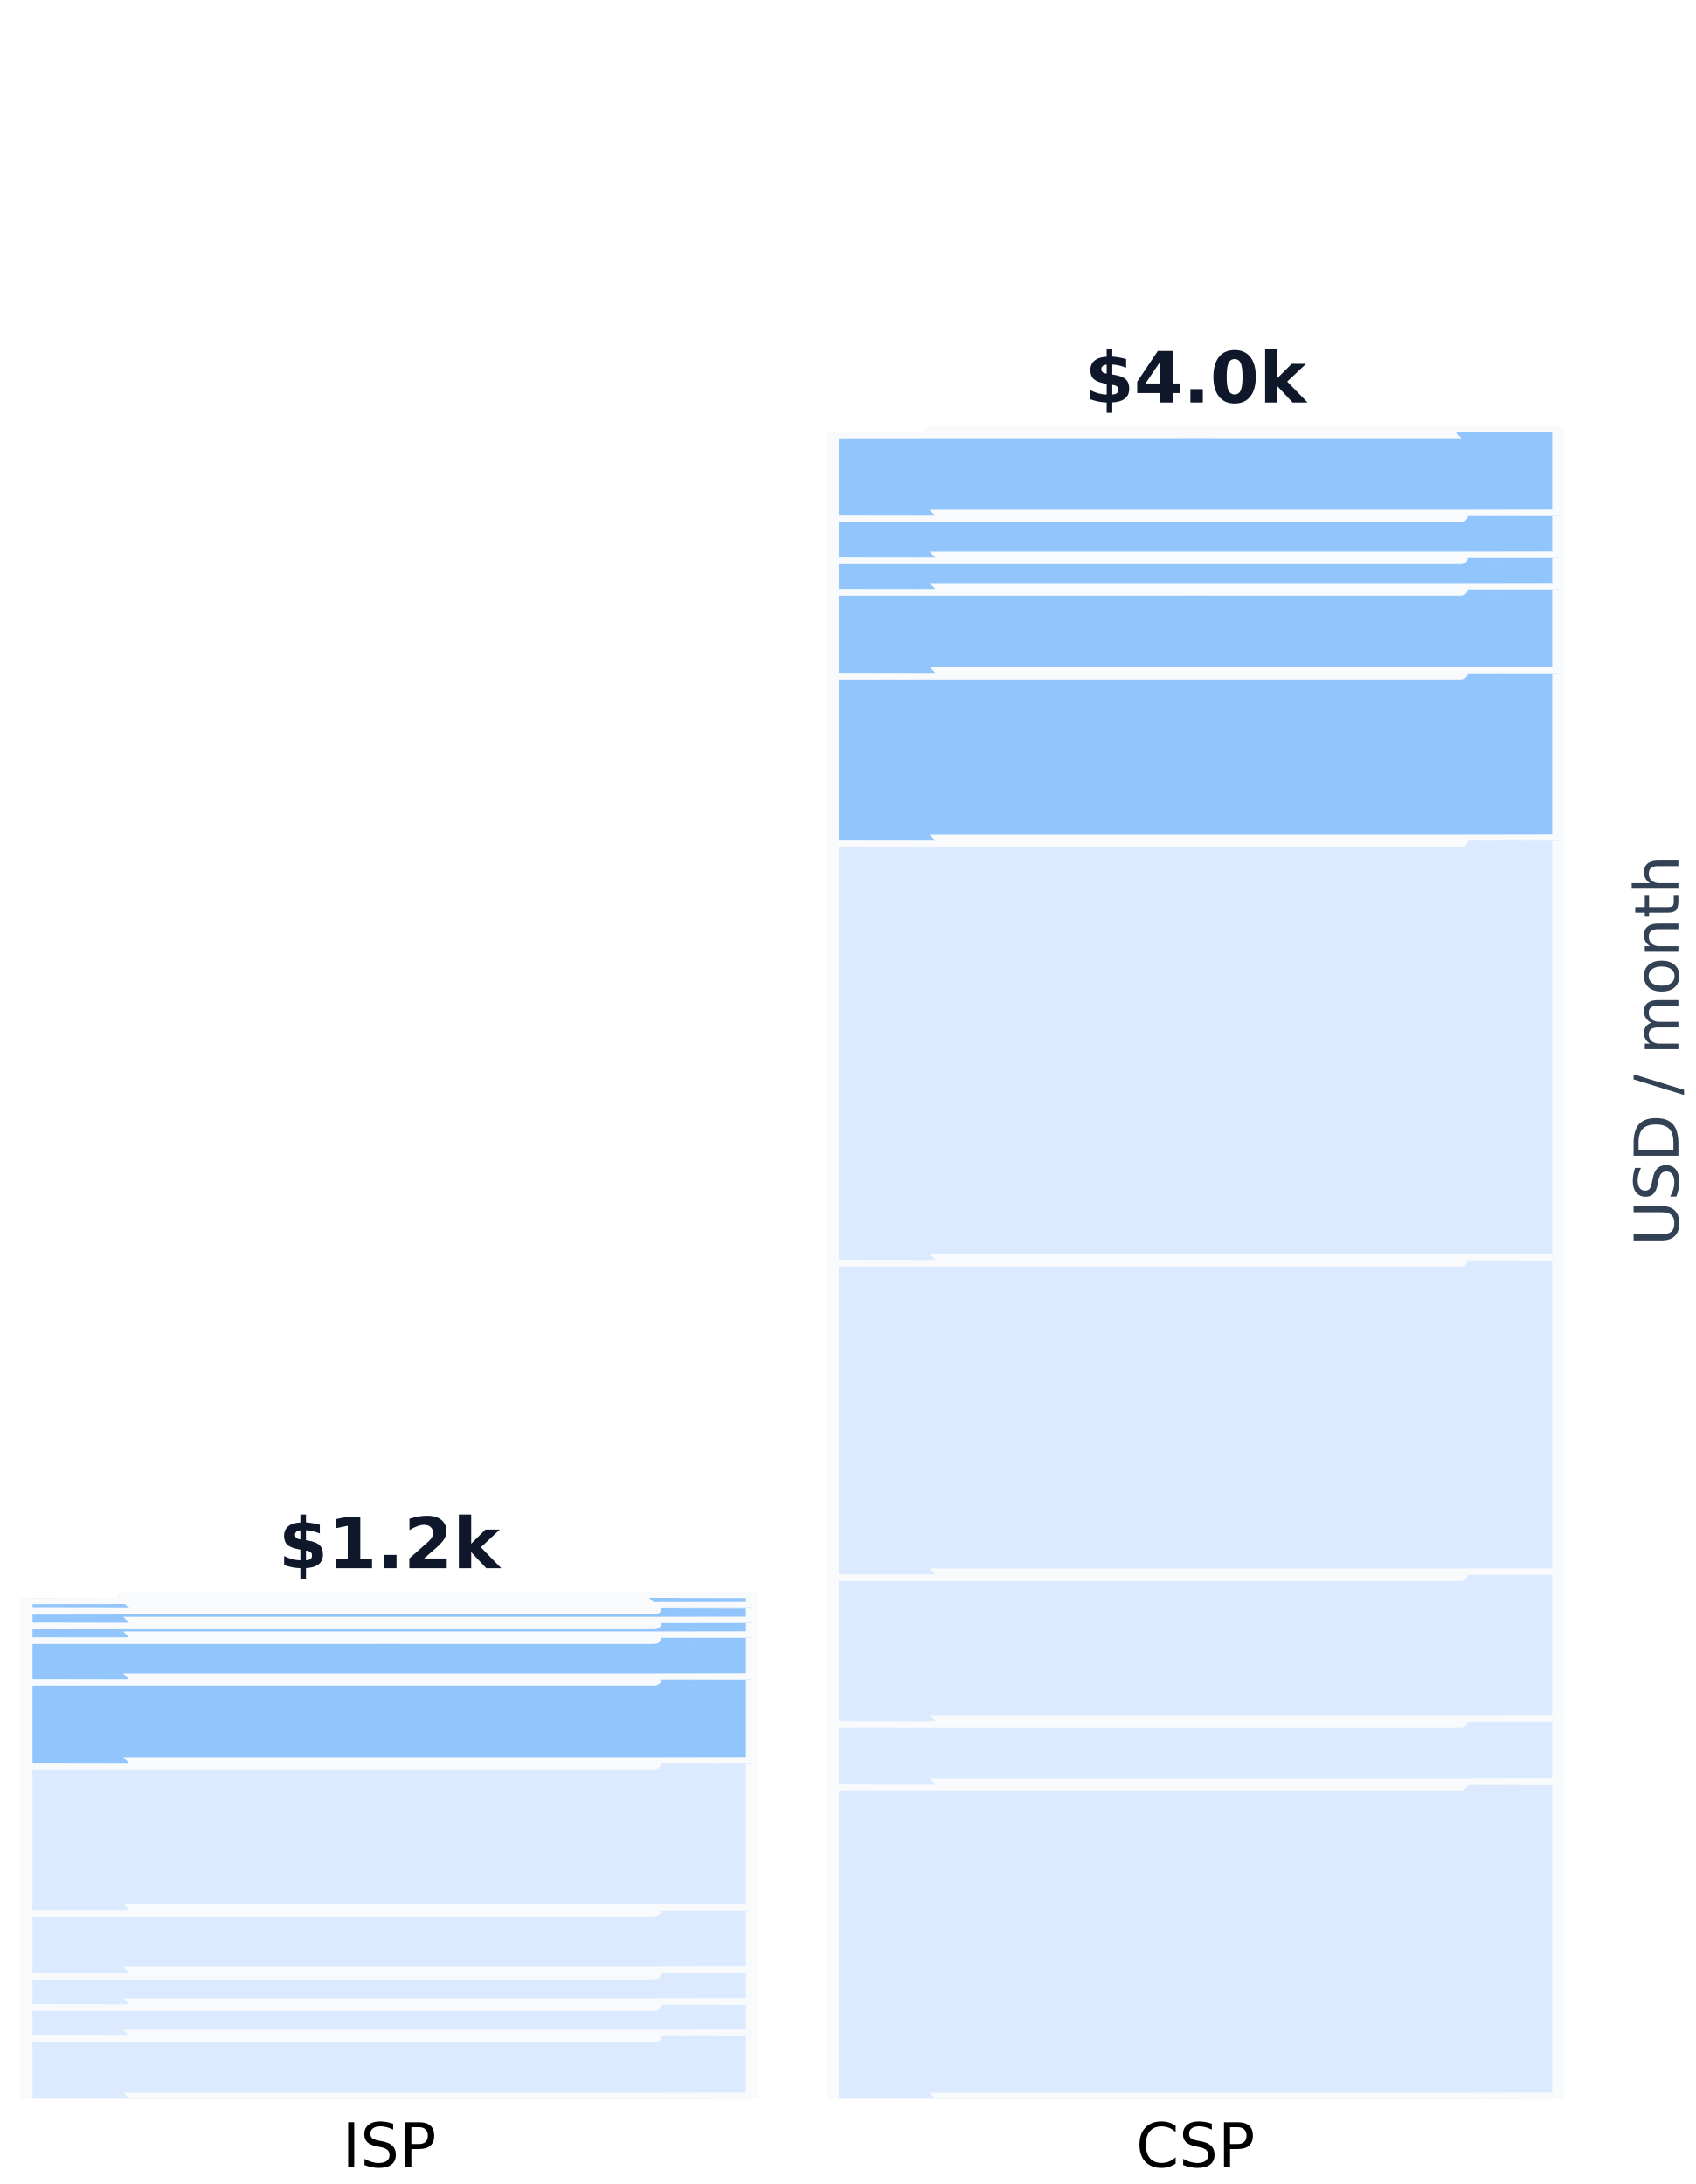
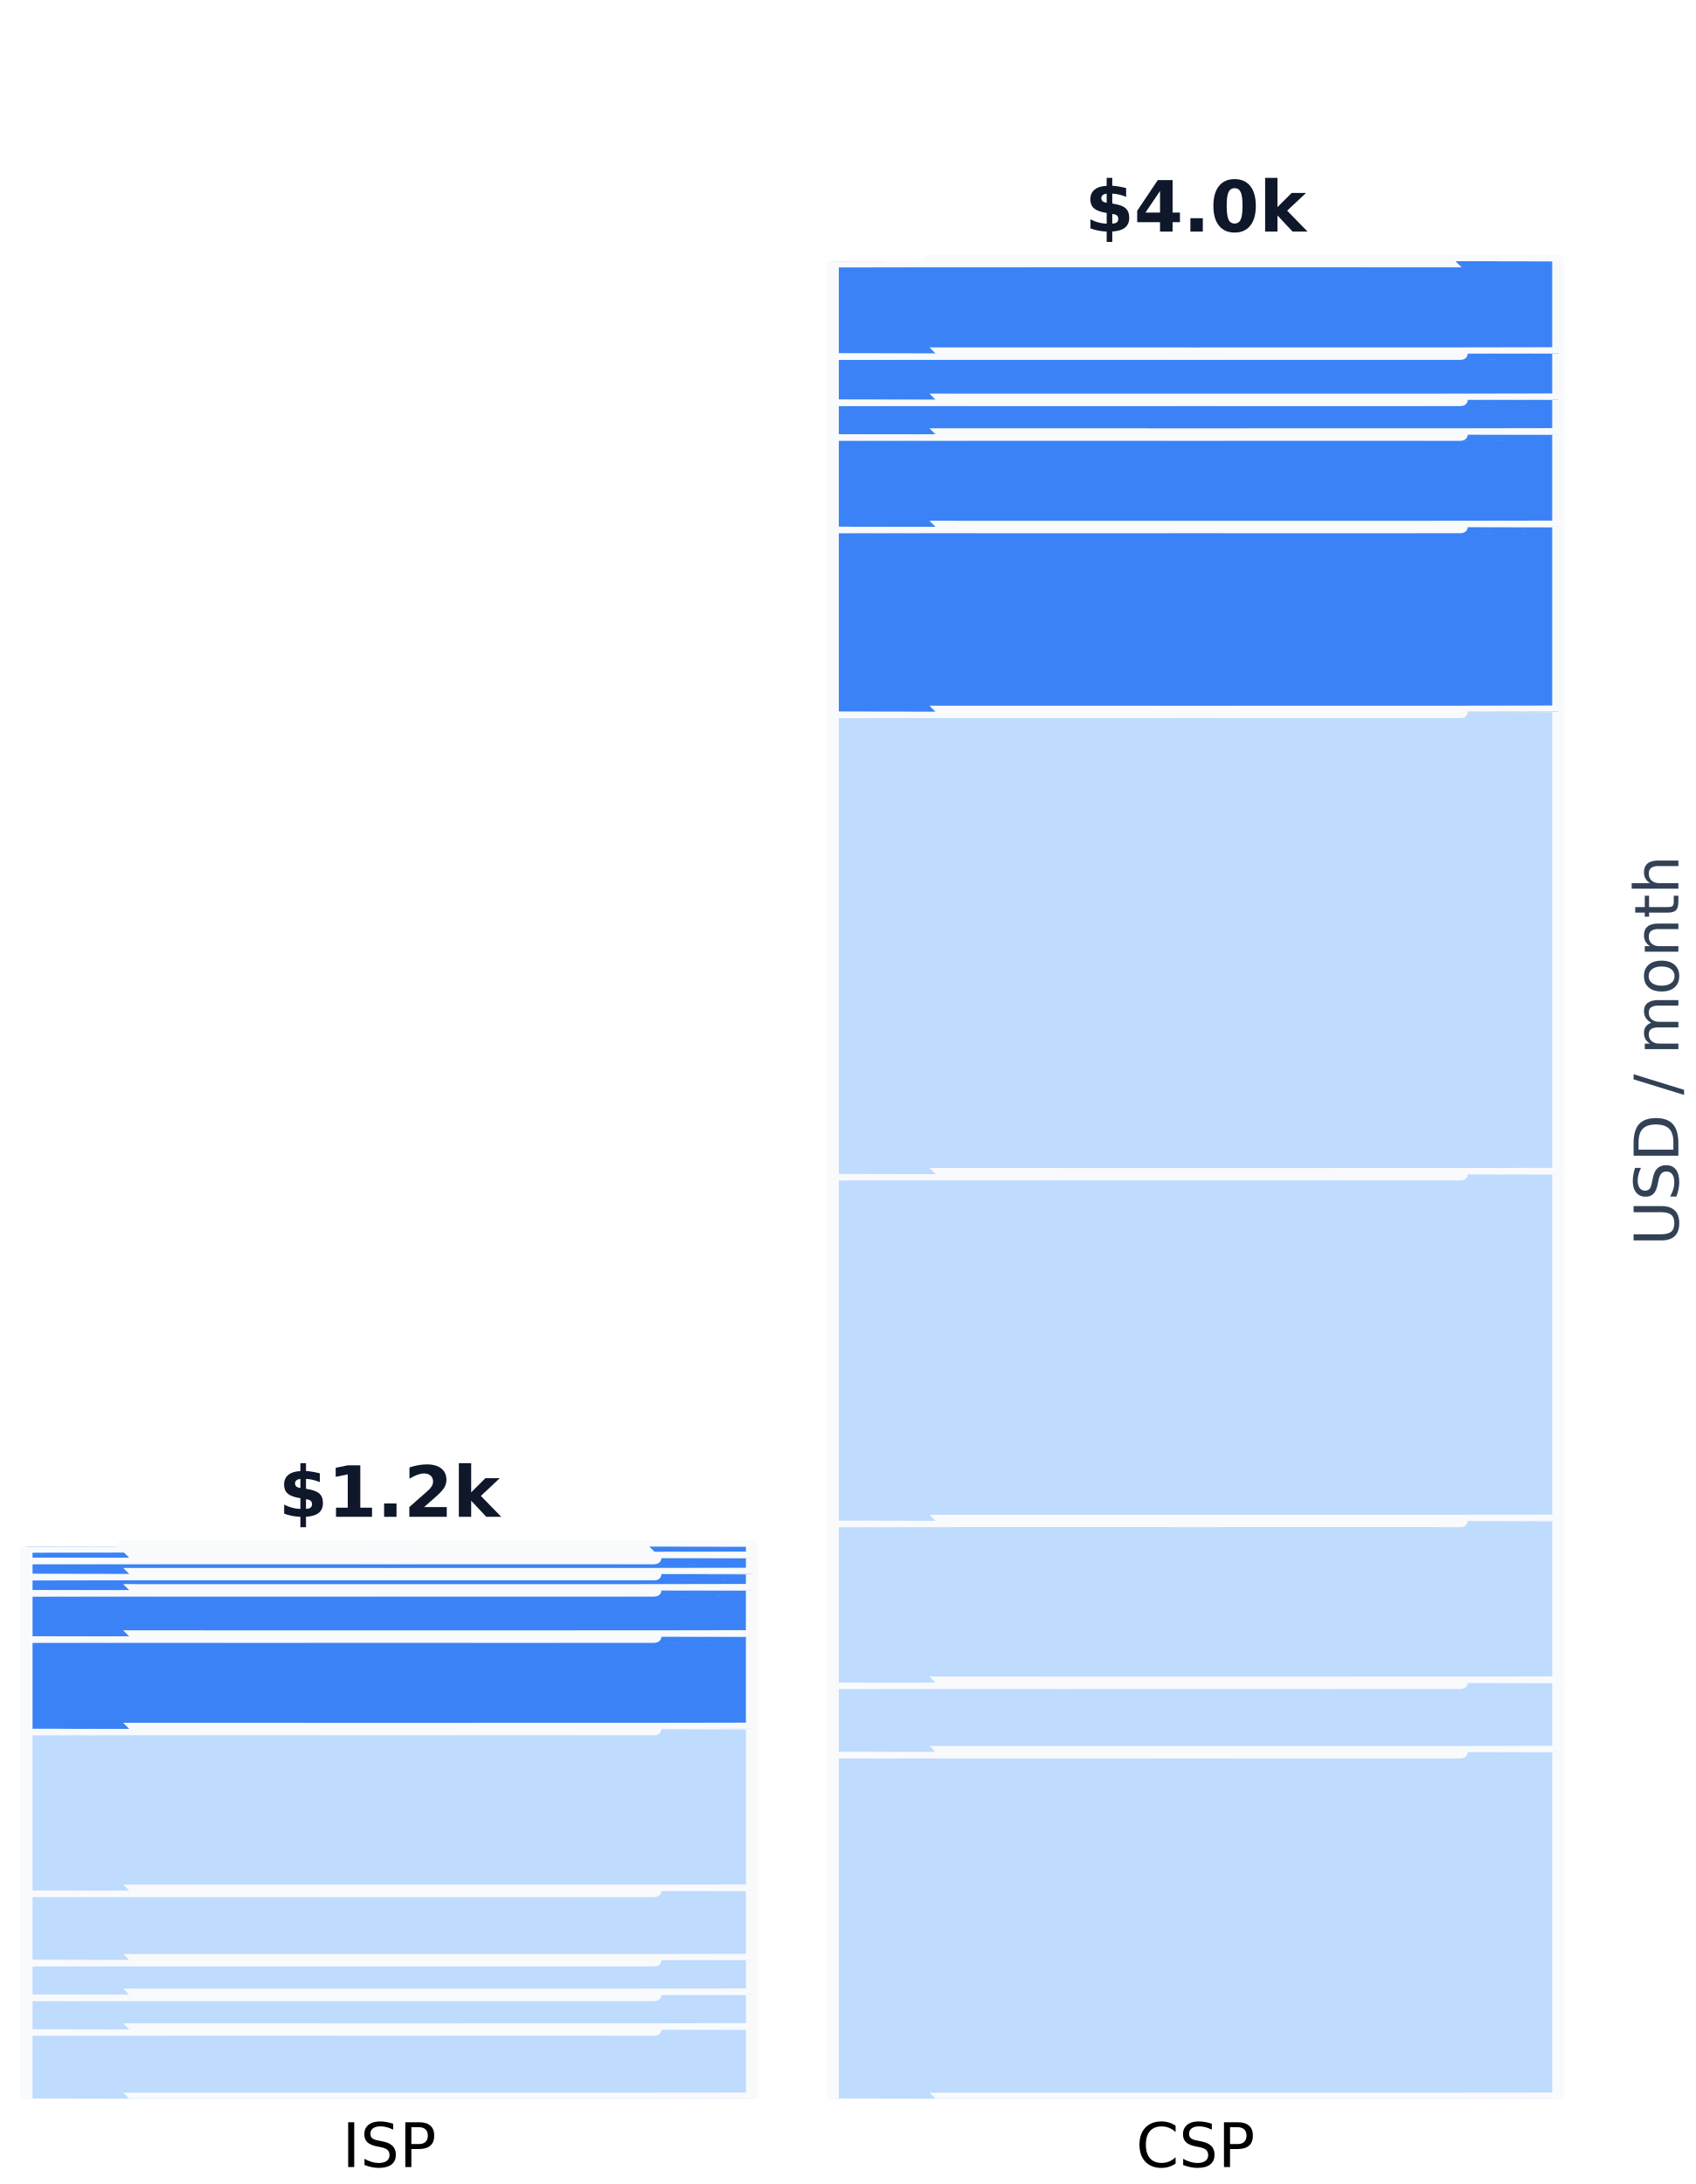
<svg xmlns="http://www.w3.org/2000/svg" xmlns:xlink="http://www.w3.org/1999/xlink" width="275.905pt" height="355.5pt" viewBox="0 0 275.905 355.5" version="1.1">
  <defs>
    <style type="text/css">*{stroke-linejoin: round; stroke-linecap: butt}</style>
  </defs>
  <g id="figure_1">
    <g id="patch_1">
      <path d="M 0 355.5  L 275.905 355.5  L 275.905 0  L 0 0  L 0 355.5  z " style="fill: none; opacity: 0" />
    </g>
    <g id="axes_1">
      <g id="patch_2">
        <path d="M 0.36 341.64  L 257.544 341.64  L 257.544 0.36  L 0.36 0.36  L 0.36 341.64  z " style="fill: none" />
      </g>
      <g id="patch_3">
-         <path d="M 67.28 341.64  L 59.407 341.64  Q 122.391 341.64 122.391 341.607  L 122.391 331.434  Q 122.391 331.402 59.407 331.402  L 67.28 331.402  Q 4.296 331.402 4.296 331.434  L 4.296 341.607  Q 4.296 341.64 67.28 341.64  z " clip-path="url(#p21fba926b9)" style="fill: #dbeafe; stroke: #f8fafc; stroke-width: 2; stroke-linejoin: miter" />
+         <path d="M 67.28 341.64  L 59.407 341.64  Q 122.391 341.64 122.391 341.604  L 122.391 330.388  Q 122.391 330.352 59.407 330.352  L 67.28 330.352  Q 4.296 330.352 4.296 330.388  L 4.296 341.604  Q 4.296 341.64 67.28 341.64  z " clip-path="url(#pa4d2fc4b41)" style="fill: #bfdbfe; stroke: #f8fafc; stroke-width: 2; stroke-linejoin: miter" />
      </g>
      <g id="patch_4">
-         <path d="M 67.28 331.402  L 59.407 331.402  Q 122.391 331.402 122.391 331.369  L 122.391 326.315  Q 122.391 326.282 59.407 326.282  L 67.28 326.282  Q 4.296 326.282 4.296 326.315  L 4.296 331.369  Q 4.296 331.402 67.28 331.402  z " clip-path="url(#p21fba926b9)" style="fill: #dbeafe; stroke: #f8fafc; stroke-width: 2; stroke-linejoin: miter" />
+         <path d="M 67.28 330.352  L 59.407 330.352  Q 122.391 330.352 122.391 330.316  L 122.391 324.744  Q 122.391 324.708 59.407 324.708  L 67.28 324.708  Q 4.296 324.708 4.296 324.744  L 4.296 330.316  Q 4.296 330.352 67.28 330.352  z " clip-path="url(#pa4d2fc4b41)" style="fill: #bfdbfe; stroke: #f8fafc; stroke-width: 2; stroke-linejoin: miter" />
      </g>
      <g id="patch_5">
-         <path d="M 67.28 326.282  L 59.407 326.282  Q 122.391 326.282 122.391 326.25  L 122.391 321.196  Q 122.391 321.163 59.407 321.163  L 67.28 321.163  Q 4.296 321.163 4.296 321.196  L 4.296 326.25  Q 4.296 326.282 67.28 326.282  z " clip-path="url(#p21fba926b9)" style="fill: #dbeafe; stroke: #f8fafc; stroke-width: 2; stroke-linejoin: miter" />
+         <path d="M 67.28 324.708  L 59.407 324.708  Q 122.391 324.708 122.391 324.672  L 122.391 319.1  Q 122.391 319.064 59.407 319.064  L 67.28 319.064  Q 4.296 319.064 4.296 319.1  L 4.296 324.672  Q 4.296 324.708 67.28 324.708  z " clip-path="url(#pa4d2fc4b41)" style="fill: #bfdbfe; stroke: #f8fafc; stroke-width: 2; stroke-linejoin: miter" />
      </g>
      <g id="patch_6">
-         <path d="M 67.28 321.163  L 59.407 321.163  Q 122.391 321.163 122.391 321.13  L 122.391 310.958  Q 122.391 310.925 59.407 310.925  L 67.28 310.925  Q 4.296 310.925 4.296 310.958  L 4.296 321.13  Q 4.296 321.163 67.28 321.163  z " clip-path="url(#p21fba926b9)" style="fill: #dbeafe; stroke: #f8fafc; stroke-width: 2; stroke-linejoin: miter" />
+         <path d="M 67.28 319.064  L 59.407 319.064  Q 122.391 319.064 122.391 319.027  L 122.391 307.812  Q 122.391 307.775 59.407 307.775  L 67.28 307.775  Q 4.296 307.775 4.296 307.812  L 4.296 319.027  Q 4.296 319.064 67.28 319.064  z " clip-path="url(#pa4d2fc4b41)" style="fill: #bfdbfe; stroke: #f8fafc; stroke-width: 2; stroke-linejoin: miter" />
      </g>
      <g id="patch_7">
-         <path d="M 67.28 310.925  L 59.407 310.925  Q 122.391 310.925 122.391 310.892  L 122.391 287.068  Q 122.391 287.035 59.407 287.035  L 67.28 287.035  Q 4.296 287.035 4.296 287.068  L 4.296 310.892  Q 4.296 310.925 67.28 310.925  z " clip-path="url(#p21fba926b9)" style="fill: #dbeafe; stroke: #f8fafc; stroke-width: 2; stroke-linejoin: miter" />
+         <path d="M 67.28 307.775  L 59.407 307.775  Q 122.391 307.775 122.391 307.739  L 122.391 281.472  Q 122.391 281.436 59.407 281.436  L 67.28 281.436  Q 4.296 281.436 4.296 281.472  L 4.296 307.739  Q 4.296 307.775 67.28 307.775  z " clip-path="url(#pa4d2fc4b41)" style="fill: #bfdbfe; stroke: #f8fafc; stroke-width: 2; stroke-linejoin: miter" />
      </g>
      <g id="patch_8">
-         <path d="M 67.28 287.035  L 59.407 287.035  Q 122.391 287.035 122.391 287.002  L 122.391 273.417  Q 122.391 273.384 59.407 273.384  L 67.28 273.384  Q 4.296 273.384 4.296 273.417  L 4.296 287.002  Q 4.296 287.035 67.28 287.035  z " clip-path="url(#p21fba926b9)" style="fill: #93c5fd; stroke: #f8fafc; stroke-width: 2; stroke-linejoin: miter" />
+         <path d="M 67.28 281.436  L 59.407 281.436  Q 122.391 281.436 122.391 281.4  L 122.391 266.421  Q 122.391 266.385 59.407 266.385  L 67.28 266.385  Q 4.296 266.385 4.296 266.421  L 4.296 281.4  Q 4.296 281.436 67.28 281.436  z " clip-path="url(#pa4d2fc4b41)" style="fill: #3b82f6; stroke: #f8fafc; stroke-width: 2; stroke-linejoin: miter" />
      </g>
      <g id="patch_9">
-         <path d="M 67.28 273.384  L 59.407 273.384  Q 122.391 273.384 122.391 273.351  L 122.391 266.591  Q 122.391 266.558 59.407 266.558  L 67.28 266.558  Q 4.296 266.558 4.296 266.591  L 4.296 273.351  Q 4.296 273.384 67.28 273.384  z " clip-path="url(#p21fba926b9)" style="fill: #93c5fd; stroke: #f8fafc; stroke-width: 2; stroke-linejoin: miter" />
+         <path d="M 67.28 266.385  L 59.407 266.385  Q 122.391 266.385 122.391 266.349  L 122.391 258.896  Q 122.391 258.86 59.407 258.86  L 67.28 258.86  Q 4.296 258.86 4.296 258.896  L 4.296 266.349  Q 4.296 266.385 67.28 266.385  z " clip-path="url(#pa4d2fc4b41)" style="fill: #3b82f6; stroke: #f8fafc; stroke-width: 2; stroke-linejoin: miter" />
      </g>
      <g id="patch_10">
-         <path d="M 67.28 266.558  L 59.407 266.558  Q 122.391 266.558 122.391 266.526  L 122.391 264.202  Q 122.391 264.169 59.407 264.169  L 67.28 264.169  Q 4.296 264.169 4.296 264.202  L 4.296 266.526  Q 4.296 266.558 67.28 266.558  z " clip-path="url(#p21fba926b9)" style="fill: #93c5fd; stroke: #f8fafc; stroke-width: 2; stroke-linejoin: miter" />
+         <path d="M 67.28 258.86  L 59.407 258.86  Q 122.391 258.86 122.391 258.824  L 122.391 256.262  Q 122.391 256.226 59.407 256.226  L 67.28 256.226  Q 4.296 256.226 4.296 256.262  L 4.296 258.824  Q 4.296 258.86 67.28 258.86  z " clip-path="url(#pa4d2fc4b41)" style="fill: #3b82f6; stroke: #f8fafc; stroke-width: 2; stroke-linejoin: miter" />
      </g>
      <g id="patch_11">
-         <path d="M 67.28 264.169  L 59.407 264.169  Q 122.391 264.169 122.391 264.137  L 122.391 261.813  Q 122.391 261.78 59.407 261.78  L 67.28 261.78  Q 4.296 261.78 4.296 261.813  L 4.296 264.137  Q 4.296 264.169 67.28 264.169  z " clip-path="url(#p21fba926b9)" style="fill: #93c5fd; stroke: #f8fafc; stroke-width: 2; stroke-linejoin: miter" />
+         <path d="M 67.28 256.226  L 59.407 256.226  Q 122.391 256.226 122.391 256.19  L 122.391 253.628  Q 122.391 253.592 59.407 253.592  L 67.28 253.592  Q 4.296 253.592 4.296 253.628  L 4.296 256.19  Q 4.296 256.226 67.28 256.226  z " clip-path="url(#pa4d2fc4b41)" style="fill: #3b82f6; stroke: #f8fafc; stroke-width: 2; stroke-linejoin: miter" />
      </g>
      <g id="patch_12">
-         <path d="M 67.28 261.78  L 59.407 261.78  Q 122.391 261.78 122.391 261.748  L 122.391 260.107  Q 122.391 260.074 59.407 260.074  L 67.28 260.074  Q 4.296 260.074 4.296 260.107  L 4.296 261.748  Q 4.296 261.78 67.28 261.78  z " clip-path="url(#p21fba926b9)" style="fill: #93c5fd; stroke: #f8fafc; stroke-width: 2; stroke-linejoin: miter" />
+         <path d="M 67.28 253.592  L 59.407 253.592  Q 122.391 253.592 122.391 253.556  L 122.391 251.747  Q 122.391 251.711 59.407 251.711  L 67.28 251.711  Q 4.296 251.711 4.296 251.747  L 4.296 253.556  Q 4.296 253.592 67.28 253.592  z " clip-path="url(#pa4d2fc4b41)" style="fill: #3b82f6; stroke: #f8fafc; stroke-width: 2; stroke-linejoin: miter" />
      </g>
      <g id="patch_13">
-         <path d="M 198.497 341.64  L 190.624 341.64  Q 253.608 341.64 253.608 341.607  L 253.608 290.481  Q 253.608 290.448 190.624 290.448  L 198.497 290.448  Q 135.513 290.448 135.513 290.481  L 135.513 341.607  Q 135.513 341.64 198.497 341.64  z " clip-path="url(#p21fba926b9)" style="fill: #dbeafe; stroke: #f8fafc; stroke-width: 2; stroke-linejoin: miter" />
+         <path d="M 198.497 341.64  L 190.624 341.64  Q 253.608 341.64 253.608 341.604  L 253.608 285.235  Q 253.608 285.199 190.624 285.199  L 198.497 285.199  Q 135.513 285.199 135.513 285.235  L 135.513 341.604  Q 135.513 341.64 198.497 341.64  z " clip-path="url(#pa4d2fc4b41)" style="fill: #bfdbfe; stroke: #f8fafc; stroke-width: 2; stroke-linejoin: miter" />
      </g>
      <g id="patch_14">
-         <path d="M 198.497 290.448  L 190.624 290.448  Q 253.608 290.448 253.608 290.415  L 253.608 280.242  Q 253.608 280.21 190.624 280.21  L 198.497 280.21  Q 135.513 280.21 135.513 280.242  L 135.513 290.415  Q 135.513 290.448 198.497 290.448  z " clip-path="url(#p21fba926b9)" style="fill: #dbeafe; stroke: #f8fafc; stroke-width: 2; stroke-linejoin: miter" />
+         <path d="M 198.497 285.199  L 190.624 285.199  Q 253.608 285.199 253.608 285.163  L 253.608 273.947  Q 253.608 273.911 190.624 273.911  L 198.497 273.911  Q 135.513 273.911 135.513 273.947  L 135.513 285.163  Q 135.513 285.199 198.497 285.199  z " clip-path="url(#pa4d2fc4b41)" style="fill: #bfdbfe; stroke: #f8fafc; stroke-width: 2; stroke-linejoin: miter" />
      </g>
      <g id="patch_15">
-         <path d="M 198.497 280.21  L 190.624 280.21  Q 253.608 280.21 253.608 280.177  L 253.608 256.353  Q 253.608 256.32 190.624 256.32  L 198.497 256.32  Q 135.513 256.32 135.513 256.353  L 135.513 280.177  Q 135.513 280.21 198.497 280.21  z " clip-path="url(#p21fba926b9)" style="fill: #dbeafe; stroke: #f8fafc; stroke-width: 2; stroke-linejoin: miter" />
+         <path d="M 198.497 273.911  L 190.624 273.911  Q 253.608 273.911 253.608 273.875  L 253.608 247.608  Q 253.608 247.572 190.624 247.572  L 198.497 247.572  Q 135.513 247.572 135.513 247.608  L 135.513 273.875  Q 135.513 273.911 198.497 273.911  z " clip-path="url(#pa4d2fc4b41)" style="fill: #bfdbfe; stroke: #f8fafc; stroke-width: 2; stroke-linejoin: miter" />
      </g>
      <g id="patch_16">
-         <path d="M 198.497 256.32  L 190.624 256.32  Q 253.608 256.32 253.608 256.287  L 253.608 205.161  Q 253.608 205.128 190.624 205.128  L 198.497 205.128  Q 135.513 205.128 135.513 205.161  L 135.513 256.287  Q 135.513 256.32 198.497 256.32  z " clip-path="url(#p21fba926b9)" style="fill: #dbeafe; stroke: #f8fafc; stroke-width: 2; stroke-linejoin: miter" />
+         <path d="M 198.497 247.572  L 190.624 247.572  Q 253.608 247.572 253.608 247.536  L 253.608 191.167  Q 253.608 191.131 190.624 191.131  L 198.497 191.131  Q 135.513 191.131 135.513 191.167  L 135.513 247.536  Q 135.513 247.572 198.497 247.572  z " clip-path="url(#pa4d2fc4b41)" style="fill: #bfdbfe; stroke: #f8fafc; stroke-width: 2; stroke-linejoin: miter" />
      </g>
      <g id="patch_17">
-         <path d="M 198.497 205.128  L 190.624 205.128  Q 253.608 205.128 253.608 205.095  L 253.608 136.905  Q 253.608 136.872 190.624 136.872  L 198.497 136.872  Q 135.513 136.872 135.513 136.905  L 135.513 205.095  Q 135.513 205.128 198.497 205.128  z " clip-path="url(#p21fba926b9)" style="fill: #dbeafe; stroke: #f8fafc; stroke-width: 2; stroke-linejoin: miter" />
+         <path d="M 198.497 191.131  L 190.624 191.131  Q 253.608 191.131 253.608 191.095  L 253.608 115.912  Q 253.608 115.876 190.624 115.876  L 198.497 115.876  Q 135.513 115.876 135.513 115.912  L 135.513 191.095  Q 135.513 191.131 198.497 191.131  z " clip-path="url(#pa4d2fc4b41)" style="fill: #bfdbfe; stroke: #f8fafc; stroke-width: 2; stroke-linejoin: miter" />
      </g>
      <g id="patch_18">
-         <path d="M 198.497 136.872  L 190.624 136.872  Q 253.608 136.872 253.608 136.839  L 253.608 109.602  Q 253.608 109.57 190.624 109.57  L 198.497 109.57  Q 135.513 109.57 135.513 109.602  L 135.513 136.839  Q 135.513 136.872 198.497 136.872  z " clip-path="url(#p21fba926b9)" style="fill: #93c5fd; stroke: #f8fafc; stroke-width: 2; stroke-linejoin: miter" />
+         <path d="M 198.497 115.876  L 190.624 115.876  Q 253.608 115.876 253.608 115.84  L 253.608 85.81  Q 253.608 85.774 190.624 85.774  L 198.497 85.774  Q 135.513 85.774 135.513 85.81  L 135.513 115.84  Q 135.513 115.876 198.497 115.876  z " clip-path="url(#pa4d2fc4b41)" style="fill: #3b82f6; stroke: #f8fafc; stroke-width: 2; stroke-linejoin: miter" />
      </g>
      <g id="patch_19">
-         <path d="M 198.497 109.57  L 190.624 109.57  Q 253.608 109.57 253.608 109.537  L 253.608 95.951  Q 253.608 95.918 190.624 95.918  L 198.497 95.918  Q 135.513 95.918 135.513 95.951  L 135.513 109.537  Q 135.513 109.57 198.497 109.57  z " clip-path="url(#p21fba926b9)" style="fill: #93c5fd; stroke: #f8fafc; stroke-width: 2; stroke-linejoin: miter" />
+         <path d="M 198.497 85.774  L 190.624 85.774  Q 253.608 85.774 253.608 85.738  L 253.608 70.759  Q 253.608 70.723 190.624 70.723  L 198.497 70.723  Q 135.513 70.723 135.513 70.759  L 135.513 85.738  Q 135.513 85.774 198.497 85.774  z " clip-path="url(#pa4d2fc4b41)" style="fill: #3b82f6; stroke: #f8fafc; stroke-width: 2; stroke-linejoin: miter" />
      </g>
      <g id="patch_20">
-         <path d="M 198.497 95.918  L 190.624 95.918  Q 253.608 95.918 253.608 95.886  L 253.608 90.832  Q 253.608 90.799 190.624 90.799  L 198.497 90.799  Q 135.513 90.799 135.513 90.832  L 135.513 95.886  Q 135.513 95.918 198.497 95.918  z " clip-path="url(#p21fba926b9)" style="fill: #93c5fd; stroke: #f8fafc; stroke-width: 2; stroke-linejoin: miter" />
+         <path d="M 198.497 70.723  L 190.624 70.723  Q 253.608 70.723 253.608 70.687  L 253.608 65.115  Q 253.608 65.079 190.624 65.079  L 198.497 65.079  Q 135.513 65.079 135.513 65.115  L 135.513 70.687  Q 135.513 70.723 198.497 70.723  z " clip-path="url(#pa4d2fc4b41)" style="fill: #3b82f6; stroke: #f8fafc; stroke-width: 2; stroke-linejoin: miter" />
      </g>
      <g id="patch_21">
-         <path d="M 198.497 90.799  L 190.624 90.799  Q 253.608 90.799 253.608 90.766  L 253.608 84.006  Q 253.608 83.974 190.624 83.974  L 198.497 83.974  Q 135.513 83.974 135.513 84.006  L 135.513 90.766  Q 135.513 90.799 198.497 90.799  z " clip-path="url(#p21fba926b9)" style="fill: #93c5fd; stroke: #f8fafc; stroke-width: 2; stroke-linejoin: miter" />
+         <path d="M 198.497 65.079  L 190.624 65.079  Q 253.608 65.079 253.608 65.043  L 253.608 57.59  Q 253.608 57.554 190.624 57.554  L 198.497 57.554  Q 135.513 57.554 135.513 57.59  L 135.513 65.043  Q 135.513 65.079 198.497 65.079  z " clip-path="url(#pa4d2fc4b41)" style="fill: #3b82f6; stroke: #f8fafc; stroke-width: 2; stroke-linejoin: miter" />
      </g>
      <g id="patch_22">
-         <path d="M 198.497 83.974  L 190.624 83.974  Q 253.608 83.974 253.608 83.941  L 253.608 70.355  Q 253.608 70.322 190.624 70.322  L 198.497 70.322  Q 135.513 70.322 135.513 70.355  L 135.513 83.941  Q 135.513 83.974 198.497 83.974  z " clip-path="url(#p21fba926b9)" style="fill: #93c5fd; stroke: #f8fafc; stroke-width: 2; stroke-linejoin: miter" />
+         <path d="M 198.497 57.554  L 190.624 57.554  Q 253.608 57.554 253.608 57.517  L 253.608 42.539  Q 253.608 42.503 190.624 42.503  L 198.497 42.503  Q 135.513 42.503 135.513 42.539  L 135.513 57.517  Q 135.513 57.554 198.497 57.554  z " clip-path="url(#pa4d2fc4b41)" style="fill: #3b82f6; stroke: #f8fafc; stroke-width: 2; stroke-linejoin: miter" />
      </g>
      <g id="matplotlib.axis_1">
        <g id="xtick_1">
          <g id="line2d_1" />
          <g id="text_1">
            <g transform="translate(55.67977 352.7377) scale(0.1 -0.1)">
              <defs>
                <path id="DejaVuSans-2c" d="M 628 4666  L 1259 4666  L 1259 0  L 628 0  L 628 4666  z " transform="scale(0.015625)" />
                <path id="DejaVuSans-36" d="M 3425 4513  L 3425 3897  Q 3066 4069 2747 4153  Q 2428 4238 2131 4238  Q 1616 4238 1336 4038  Q 1056 3838 1056 3469  Q 1056 3159 1242 3001  Q 1428 2844 1947 2747  L 2328 2669  Q 3034 2534 3370 2195  Q 3706 1856 3706 1288  Q 3706 609 3251 259  Q 2797 -91 1919 -91  Q 1588 -91 1214 -16  Q 841 59 441 206  L 441 856  Q 825 641 1194 531  Q 1563 422 1919 422  Q 2459 422 2753 634  Q 3047 847 3047 1241  Q 3047 1584 2836 1778  Q 2625 1972 2144 2069  L 1759 2144  Q 1053 2284 737 2584  Q 422 2884 422 3419  Q 422 4038 858 4394  Q 1294 4750 2059 4750  Q 2388 4750 2728 4690  Q 3069 4631 3425 4513  z " transform="scale(0.015625)" />
                <path id="DejaVuSans-33" d="M 1259 4147  L 1259 2394  L 2053 2394  Q 2494 2394 2734 2622  Q 2975 2850 2975 3272  Q 2975 3691 2734 3919  Q 2494 4147 2053 4147  L 1259 4147  z M 628 4666  L 2053 4666  Q 2838 4666 3239 4311  Q 3641 3956 3641 3272  Q 3641 2581 3239 2228  Q 2838 1875 2053 1875  L 1259 1875  L 1259 0  L 628 0  L 628 4666  z " transform="scale(0.015625)" />
              </defs>
              <use xlink:href="#DejaVuSans-2c" />
              <use xlink:href="#DejaVuSans-36" transform="translate(29.5 0)" />
              <use xlink:href="#DejaVuSans-33" transform="translate(92.98438 0)" />
            </g>
          </g>
        </g>
        <g id="xtick_2">
          <g id="line2d_2" />
          <g id="text_2">
            <g transform="translate(184.8797 352.7377) scale(0.1 -0.1)">
              <defs>
                <path id="DejaVuSans-26" d="M 4122 4306  L 4122 3641  Q 3803 3938 3442 4084  Q 3081 4231 2675 4231  Q 1875 4231 1450 3742  Q 1025 3253 1025 2328  Q 1025 1406 1450 917  Q 1875 428 2675 428  Q 3081 428 3442 575  Q 3803 722 4122 1019  L 4122 359  Q 3791 134 3420 21  Q 3050 -91 2638 -91  Q 1578 -91 968 557  Q 359 1206 359 2328  Q 359 3453 968 4101  Q 1578 4750 2638 4750  Q 3056 4750 3426 4639  Q 3797 4528 4122 4306  z " transform="scale(0.015625)" />
              </defs>
              <use xlink:href="#DejaVuSans-26" />
              <use xlink:href="#DejaVuSans-36" transform="translate(69.82812 0)" />
              <use xlink:href="#DejaVuSans-33" transform="translate(133.3125 0)" />
            </g>
          </g>
        </g>
      </g>
      <g id="matplotlib.axis_2">
        <g id="text_3">
          <g style="fill: #334155" transform="translate(273.1424 202.7734) rotate(-90) scale(0.1 -0.1)">
            <defs>
              <path id="DejaVuSans-38" d="M 556 4666  L 1191 4666  L 1191 1831  Q 1191 1081 1462 751  Q 1734 422 2344 422  Q 2950 422 3222 751  Q 3494 1081 3494 1831  L 3494 4666  L 4128 4666  L 4128 1753  Q 4128 841 3676 375  Q 3225 -91 2344 -91  Q 1459 -91 1007 375  Q 556 841 556 1753  L 556 4666  z " transform="scale(0.015625)" />
              <path id="DejaVuSans-27" d="M 1259 4147  L 1259 519  L 2022 519  Q 2988 519 3436 956  Q 3884 1394 3884 2338  Q 3884 3275 3436 3711  Q 2988 4147 2022 4147  L 1259 4147  z M 628 4666  L 1925 4666  Q 3281 4666 3915 4102  Q 4550 3538 4550 2338  Q 4550 1131 3912 565  Q 3275 0 1925 0  L 628 0  L 628 4666  z " transform="scale(0.015625)" />
              <path id="DejaVuSans-3" transform="scale(0.015625)" />
              <path id="DejaVuSans-12" d="M 1625 4666  L 2156 4666  L 531 -594  L 0 -594  L 1625 4666  z " transform="scale(0.015625)" />
              <path id="DejaVuSans-50" d="M 3328 2828  Q 3544 3216 3844 3400  Q 4144 3584 4550 3584  Q 5097 3584 5394 3201  Q 5691 2819 5691 2113  L 5691 0  L 5113 0  L 5113 2094  Q 5113 2597 4934 2840  Q 4756 3084 4391 3084  Q 3944 3084 3684 2787  Q 3425 2491 3425 1978  L 3425 0  L 2847 0  L 2847 2094  Q 2847 2600 2669 2842  Q 2491 3084 2119 3084  Q 1678 3084 1418 2786  Q 1159 2488 1159 1978  L 1159 0  L 581 0  L 581 3500  L 1159 3500  L 1159 2956  Q 1356 3278 1631 3431  Q 1906 3584 2284 3584  Q 2666 3584 2933 3390  Q 3200 3197 3328 2828  z " transform="scale(0.015625)" />
              <path id="DejaVuSans-52" d="M 1959 3097  Q 1497 3097 1228 2736  Q 959 2375 959 1747  Q 959 1119 1226 758  Q 1494 397 1959 397  Q 2419 397 2687 759  Q 2956 1122 2956 1747  Q 2956 2369 2687 2733  Q 2419 3097 1959 3097  z M 1959 3584  Q 2709 3584 3137 3096  Q 3566 2609 3566 1747  Q 3566 888 3137 398  Q 2709 -91 1959 -91  Q 1206 -91 779 398  Q 353 888 353 1747  Q 353 2609 779 3096  Q 1206 3584 1959 3584  z " transform="scale(0.015625)" />
              <path id="DejaVuSans-51" d="M 3513 2113  L 3513 0  L 2938 0  L 2938 2094  Q 2938 2591 2744 2837  Q 2550 3084 2163 3084  Q 1697 3084 1428 2787  Q 1159 2491 1159 1978  L 1159 0  L 581 0  L 581 3500  L 1159 3500  L 1159 2956  Q 1366 3272 1645 3428  Q 1925 3584 2291 3584  Q 2894 3584 3203 3211  Q 3513 2838 3513 2113  z " transform="scale(0.015625)" />
              <path id="DejaVuSans-57" d="M 1172 4494  L 1172 3500  L 2356 3500  L 2356 3053  L 1172 3053  L 1172 1153  Q 1172 725 1289 603  Q 1406 481 1766 481  L 2356 481  L 2356 0  L 1766 0  Q 1100 0 847 248  Q 594 497 594 1153  L 594 3053  L 172 3053  L 172 3500  L 594 3500  L 594 4494  L 1172 4494  z " transform="scale(0.015625)" />
              <path id="DejaVuSans-4b" d="M 3513 2113  L 3513 0  L 2938 0  L 2938 2094  Q 2938 2591 2744 2837  Q 2550 3084 2163 3084  Q 1697 3084 1428 2787  Q 1159 2491 1159 1978  L 1159 0  L 581 0  L 581 4863  L 1159 4863  L 1159 2956  Q 1366 3272 1645 3428  Q 1925 3584 2291 3584  Q 2894 3584 3203 3211  Q 3513 2838 3513 2113  z " transform="scale(0.015625)" />
            </defs>
            <use xlink:href="#DejaVuSans-38" />
            <use xlink:href="#DejaVuSans-36" transform="translate(73.1875 0)" />
            <use xlink:href="#DejaVuSans-27" transform="translate(136.6719 0)" />
            <use xlink:href="#DejaVuSans-3" transform="translate(213.6719 0)" />
            <use xlink:href="#DejaVuSans-12" transform="translate(245.4531 0)" />
            <use xlink:href="#DejaVuSans-3" transform="translate(279.1406 0)" />
            <use xlink:href="#DejaVuSans-50" transform="translate(310.9219 0)" />
            <use xlink:href="#DejaVuSans-52" transform="translate(408.3281 0)" />
            <use xlink:href="#DejaVuSans-51" transform="translate(469.5156 0)" />
            <use xlink:href="#DejaVuSans-57" transform="translate(532.8906 0)" />
            <use xlink:href="#DejaVuSans-4b" transform="translate(572.0938 0)" />
          </g>
        </g>
      </g>
      <g id="text_4">
-         <g style="fill: #0f172a" transform="translate(45.33376 255.2637) scale(0.115 -0.115)">
+         <g style="fill: #0f172a" transform="translate(45.33376 246.9003) scale(0.115 -0.115)">
          <defs>
            <path id="DejaVuSans-Bold-7" d="M 2484 -941  L 1978 -941  L 1975 0  Q 1584 16 1218 87  Q 853 159 506 288  L 506 1106  Q 866 922 1233 823  Q 1600 725 1978 713  L 1978 1684  L 1875 1703  Q 1128 1834 814 2115  Q 500 2397 500 2925  Q 500 3484 883 3798  Q 1266 4113 1975 4141  L 1978 4863  L 2484 4863  L 2484 4153  Q 2797 4128 3109 4075  Q 3422 4022 3738 3938  L 3738 3144  Q 3425 3275 3112 3348  Q 2800 3422 2484 3438  L 2484 2541  L 2584 2522  Q 3378 2397 3698 2105  Q 4019 1813 4019 1241  Q 4019 666 3637 358  Q 3256 50 2484 6  L 2484 -941  z M 1978 2613  L 1978 3428  Q 1756 3416 1623 3308  Q 1491 3200 1491 3034  Q 1491 2850 1612 2745  Q 1734 2641 1978 2613  z M 2484 1594  L 2484 725  Q 2756 728 2892 831  Q 3028 934 3028 1141  Q 3028 1353 2903 1458  Q 2778 1563 2484 1594  z " transform="scale(0.015625)" />
            <path id="DejaVuSans-Bold-14" d="M 750 831  L 1813 831  L 1813 3847  L 722 3622  L 722 4441  L 1806 4666  L 2950 4666  L 2950 831  L 4013 831  L 4013 0  L 750 0  L 750 831  z " transform="scale(0.015625)" />
            <path id="DejaVuSans-Bold-11" d="M 653 1209  L 1778 1209  L 1778 0  L 653 0  L 653 1209  z " transform="scale(0.015625)" />
            <path id="DejaVuSans-Bold-15" d="M 1844 884  L 3897 884  L 3897 0  L 506 0  L 506 884  L 2209 2388  Q 2438 2594 2547 2791  Q 2656 2988 2656 3200  Q 2656 3528 2436 3728  Q 2216 3928 1850 3928  Q 1569 3928 1234 3808  Q 900 3688 519 3450  L 519 4475  Q 925 4609 1322 4679  Q 1719 4750 2100 4750  Q 2938 4750 3402 4381  Q 3866 4013 3866 3353  Q 3866 2972 3669 2642  Q 3472 2313 2841 1759  L 1844 884  z " transform="scale(0.015625)" />
            <path id="DejaVuSans-Bold-4e" d="M 538 4863  L 1656 4863  L 1656 2216  L 2944 3500  L 4244 3500  L 2534 1894  L 4378 0  L 3022 0  L 1656 1459  L 1656 0  L 538 0  L 538 4863  z " transform="scale(0.015625)" />
          </defs>
          <use xlink:href="#DejaVuSans-Bold-7" />
          <use xlink:href="#DejaVuSans-Bold-14" transform="translate(69.57812 0)" />
          <use xlink:href="#DejaVuSans-Bold-11" transform="translate(139.1562 0)" />
          <use xlink:href="#DejaVuSans-Bold-15" transform="translate(177.1406 0)" />
          <use xlink:href="#DejaVuSans-Bold-4e" transform="translate(246.7188 0)" />
        </g>
      </g>
      <g id="text_5">
-         <g style="fill: #0f172a" transform="translate(176.5501 65.51202) scale(0.115 -0.115)">
+         <g style="fill: #0f172a" transform="translate(176.5501 37.69225) scale(0.115 -0.115)">
          <defs>
            <path id="DejaVuSans-Bold-17" d="M 2356 3675  L 1038 1722  L 2356 1722  L 2356 3675  z M 2156 4666  L 3494 4666  L 3494 1722  L 4159 1722  L 4159 850  L 3494 850  L 3494 0  L 2356 0  L 2356 850  L 288 850  L 288 1881  L 2156 4666  z " transform="scale(0.015625)" />
            <path id="DejaVuSans-Bold-13" d="M 2944 2338  Q 2944 3213 2780 3570  Q 2616 3928 2228 3928  Q 1841 3928 1675 3570  Q 1509 3213 1509 2338  Q 1509 1453 1675 1090  Q 1841 728 2228 728  Q 2613 728 2778 1090  Q 2944 1453 2944 2338  z M 4147 2328  Q 4147 1169 3647 539  Q 3147 -91 2228 -91  Q 1306 -91 806 539  Q 306 1169 306 2328  Q 306 3491 806 4120  Q 1306 4750 2228 4750  Q 3147 4750 3647 4120  Q 4147 3491 4147 2328  z " transform="scale(0.015625)" />
          </defs>
          <use xlink:href="#DejaVuSans-Bold-7" />
          <use xlink:href="#DejaVuSans-Bold-17" transform="translate(69.57812 0)" />
          <use xlink:href="#DejaVuSans-Bold-11" transform="translate(139.1562 0)" />
          <use xlink:href="#DejaVuSans-Bold-13" transform="translate(177.1406 0)" />
          <use xlink:href="#DejaVuSans-Bold-4e" transform="translate(246.7188 0)" />
        </g>
      </g>
    </g>
  </g>
  <defs>
-     <clipPath id="p21fba926b9">
+     <clipPath id="pa4d2fc4b41">
      <rect x="0.36" y="0.36" width="257.184" height="341.28" />
    </clipPath>
  </defs>
</svg>
